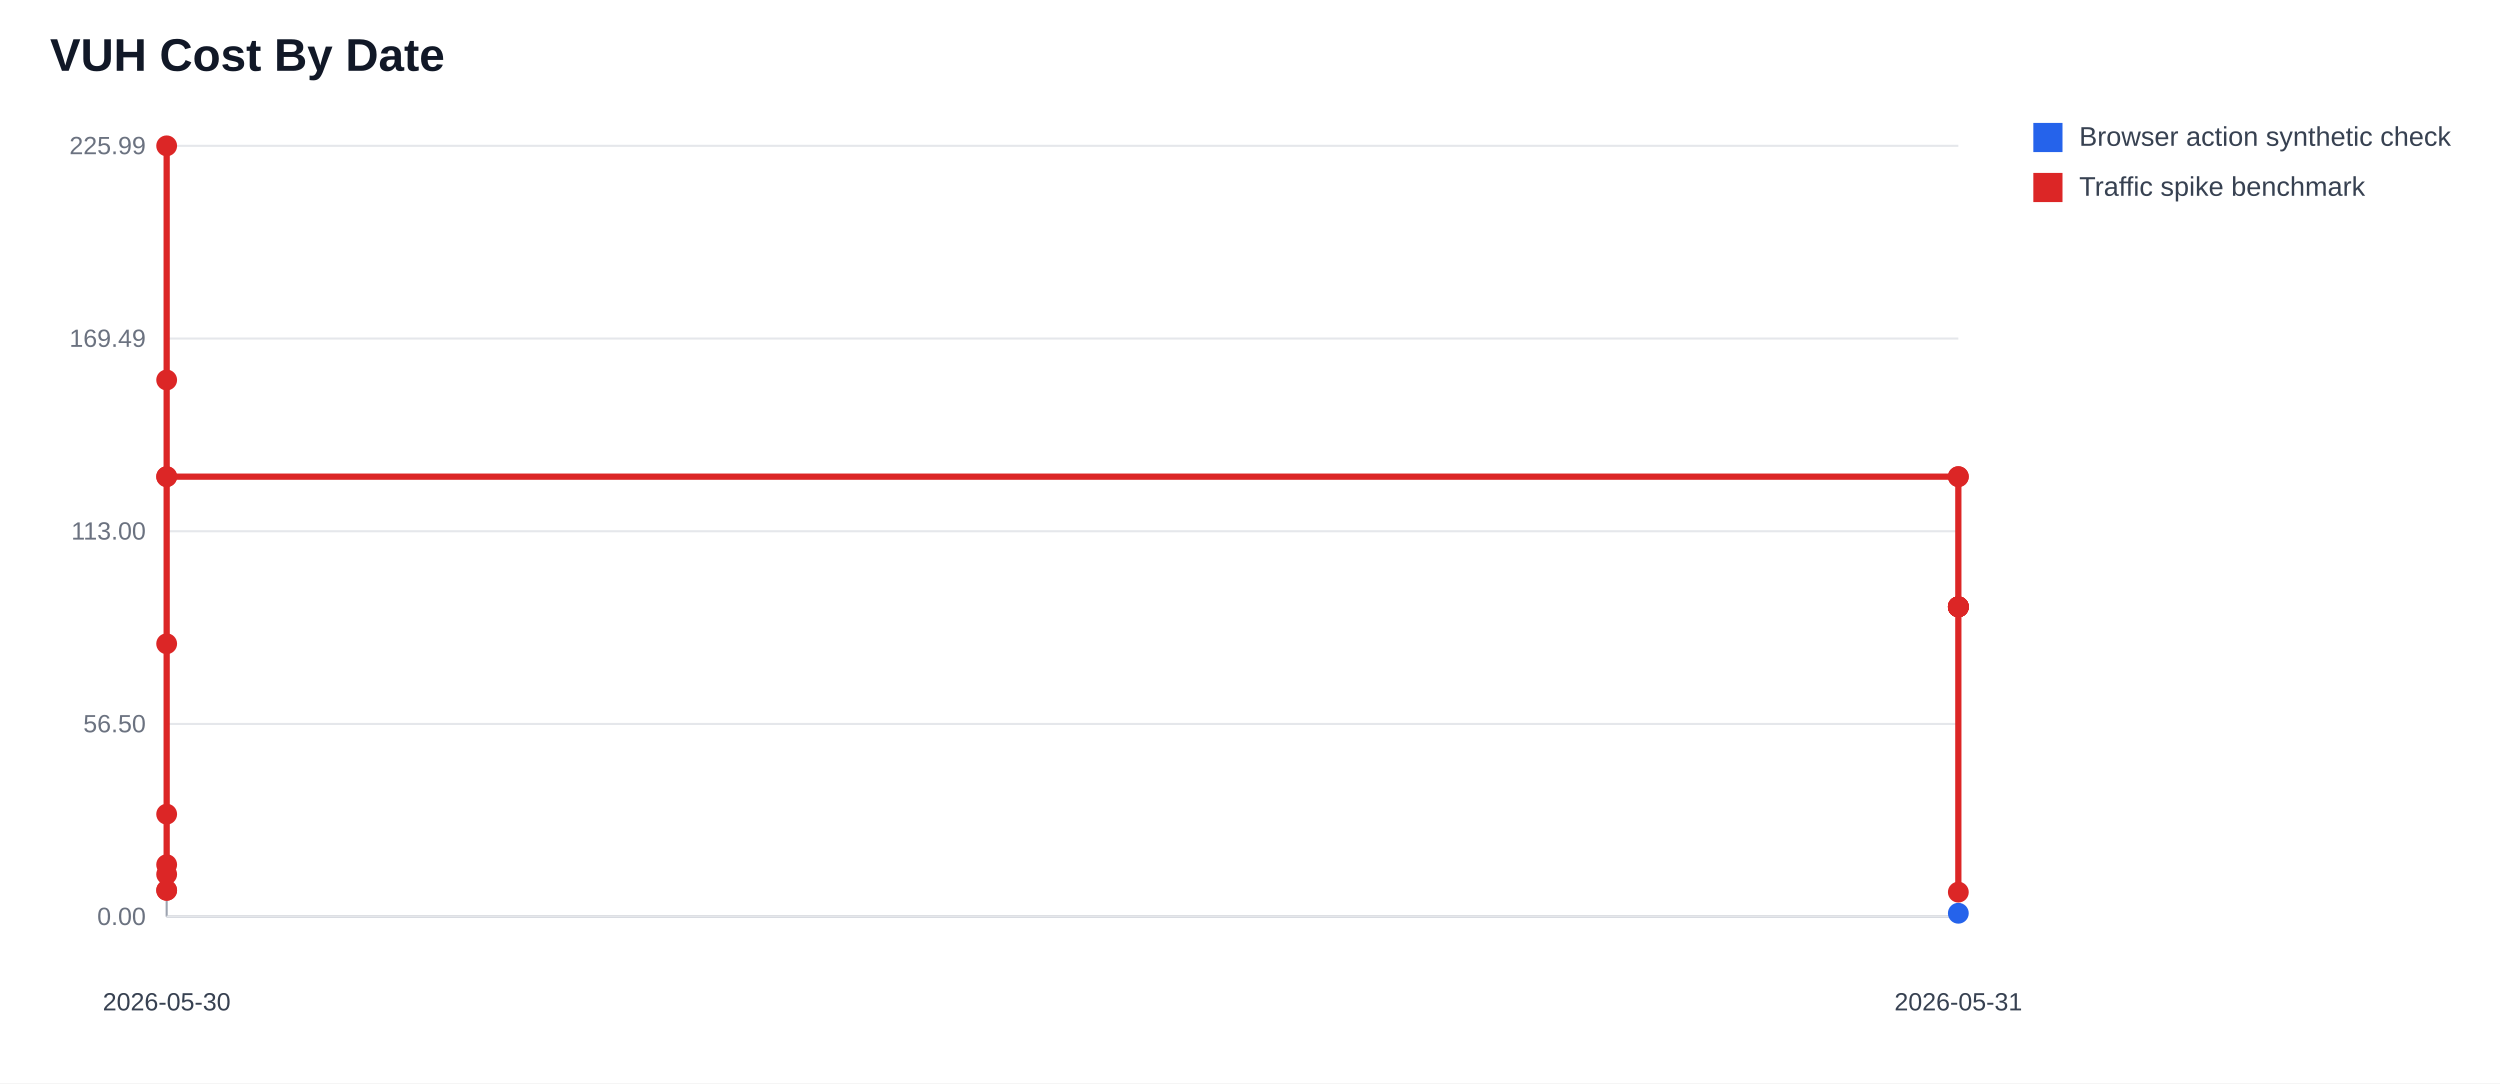
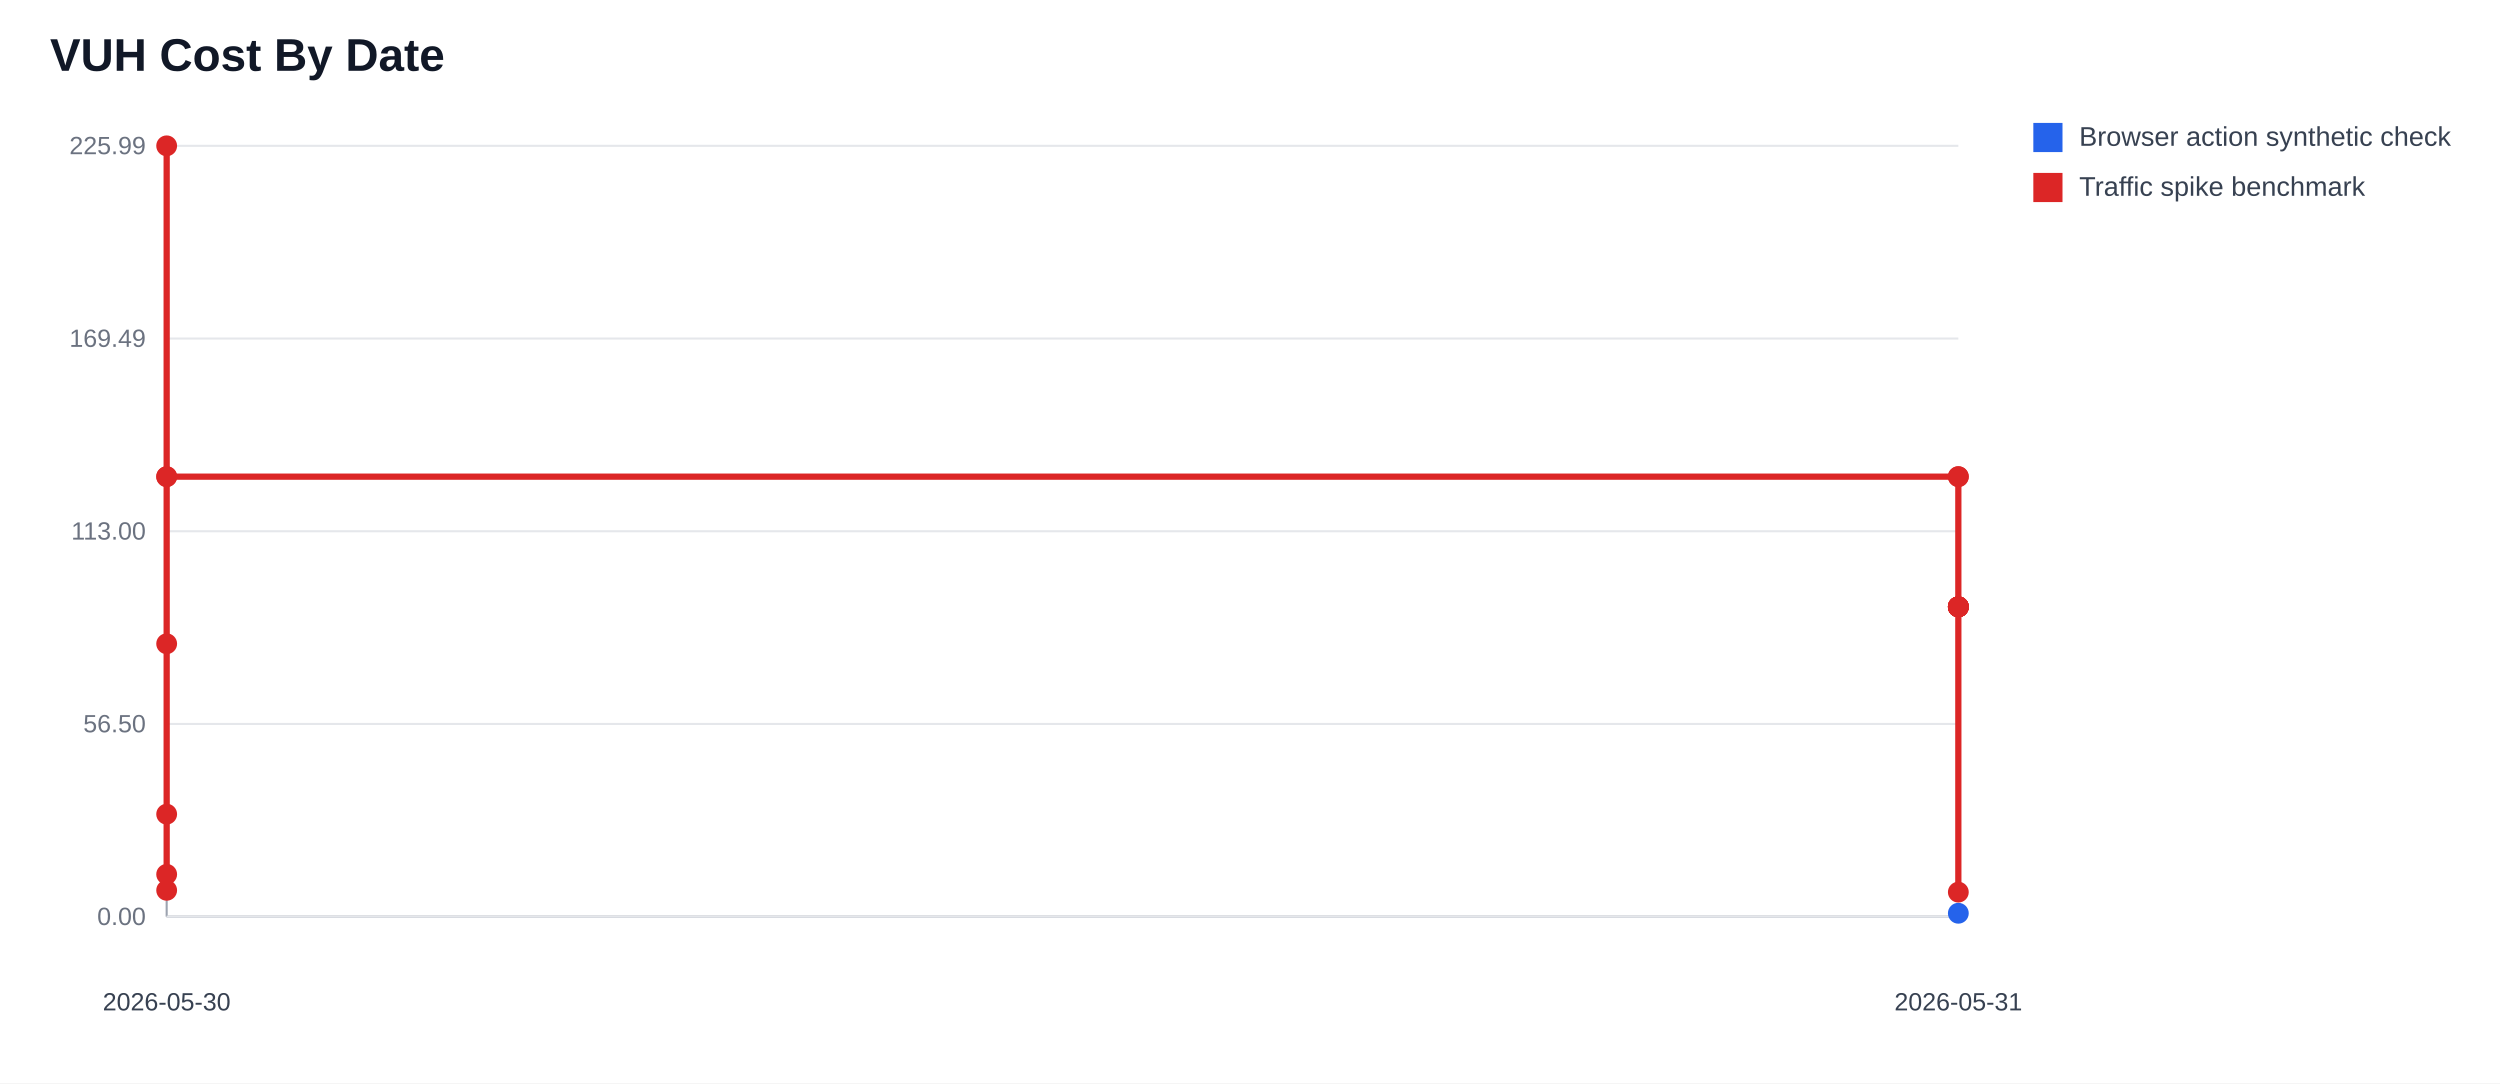
<svg xmlns="http://www.w3.org/2000/svg" width="1200" height="520" viewBox="0 0 1200 520" role="img" aria-label="VUH Cost By Date">
  <rect width="100%" height="100%" fill="#ffffff" />
  <text x="24" y="34" font-family="Arial, sans-serif" font-size="22" font-weight="700" fill="#111827">VUH Cost By Date</text>
  <line x1="80" y1="440" x2="940" y2="440" stroke="#9ca3af" />
  <line x1="80" y1="70" x2="80" y2="440" stroke="#9ca3af" />
  <line x1="80" y1="440" x2="940" y2="440" stroke="#e5e7eb" />
  <text x="70" y="444" text-anchor="end" font-family="Arial, sans-serif" font-size="12" fill="#6b7280">0.00</text>
  <line x1="80" y1="347.5" x2="940" y2="347.5" stroke="#e5e7eb" />
  <text x="70" y="351.5" text-anchor="end" font-family="Arial, sans-serif" font-size="12" fill="#6b7280">56.50</text>
  <line x1="80" y1="255" x2="940" y2="255" stroke="#e5e7eb" />
  <text x="70" y="259" text-anchor="end" font-family="Arial, sans-serif" font-size="12" fill="#6b7280">113.00</text>
  <line x1="80" y1="162.5" x2="940" y2="162.5" stroke="#e5e7eb" />
  <text x="70" y="166.5" text-anchor="end" font-family="Arial, sans-serif" font-size="12" fill="#6b7280">169.49</text>
  <line x1="80" y1="70" x2="940" y2="70" stroke="#e5e7eb" />
  <text x="70" y="74" text-anchor="end" font-family="Arial, sans-serif" font-size="12" fill="#6b7280">225.99</text>
  <text x="80" y="485" text-anchor="middle" font-family="Arial, sans-serif" font-size="12" fill="#374151">2026-05-30</text>
  <text x="940" y="485" text-anchor="middle" font-family="Arial, sans-serif" font-size="12" fill="#374151">2026-05-31</text>
  <polyline points="940,438.363" fill="none" stroke="#2563eb" stroke-width="3" />
  <circle cx="940" cy="438.363" r="5" fill="#2563eb" />
  <rect x="976" y="59" width="14" height="14" fill="#2563eb" />
  <text x="998" y="70" font-family="Arial, sans-serif" font-size="13" fill="#374151">Browser action synthetic check</text>
-   <polyline points="80,427.344 80,182.397 80,415.048 80,419.682 80,309.004 80,427.344 80,390.801 80,70 80,228.796 80,228.796 940,228.796 940,228.796 940,291.273 940,291.273 940,291.273 940,291.273 940,291.273 940,428.228 940,291.273 940,291.273" fill="none" stroke="#dc2626" stroke-width="3" />
-   <circle cx="80" cy="427.344" r="5" fill="#dc2626" />
-   <circle cx="80" cy="182.397" r="5" fill="#dc2626" />
-   <circle cx="80" cy="415.048" r="5" fill="#dc2626" />
+   <polyline points="80,419.682 80,309.004 80,427.344 80,390.801 80,70 80,228.796 80,228.796 940,228.796 940,228.796 940,291.273 940,291.273 940,291.273 940,291.273 940,291.273 940,428.228 940,291.273 940,291.273 940,291.273 940,291.273 940,291.273" fill="none" stroke="#dc2626" stroke-width="3" />
  <circle cx="80" cy="419.682" r="5" fill="#dc2626" />
  <circle cx="80" cy="309.004" r="5" fill="#dc2626" />
  <circle cx="80" cy="427.344" r="5" fill="#dc2626" />
  <circle cx="80" cy="390.801" r="5" fill="#dc2626" />
  <circle cx="80" cy="70" r="5" fill="#dc2626" />
  <circle cx="80" cy="228.796" r="5" fill="#dc2626" />
  <circle cx="80" cy="228.796" r="5" fill="#dc2626" />
  <circle cx="940" cy="228.796" r="5" fill="#dc2626" />
  <circle cx="940" cy="228.796" r="5" fill="#dc2626" />
  <circle cx="940" cy="291.273" r="5" fill="#dc2626" />
  <circle cx="940" cy="291.273" r="5" fill="#dc2626" />
  <circle cx="940" cy="291.273" r="5" fill="#dc2626" />
  <circle cx="940" cy="291.273" r="5" fill="#dc2626" />
  <circle cx="940" cy="291.273" r="5" fill="#dc2626" />
  <circle cx="940" cy="428.228" r="5" fill="#dc2626" />
  <circle cx="940" cy="291.273" r="5" fill="#dc2626" />
  <circle cx="940" cy="291.273" r="5" fill="#dc2626" />
+   <circle cx="940" cy="291.273" r="5" fill="#dc2626" />
+   <circle cx="940" cy="291.273" r="5" fill="#dc2626" />
+   <circle cx="940" cy="291.273" r="5" fill="#dc2626" />
  <rect x="976" y="83" width="14" height="14" fill="#dc2626" />
  <text x="998" y="94" font-family="Arial, sans-serif" font-size="13" fill="#374151">Traffic spike benchmark</text>
</svg>
